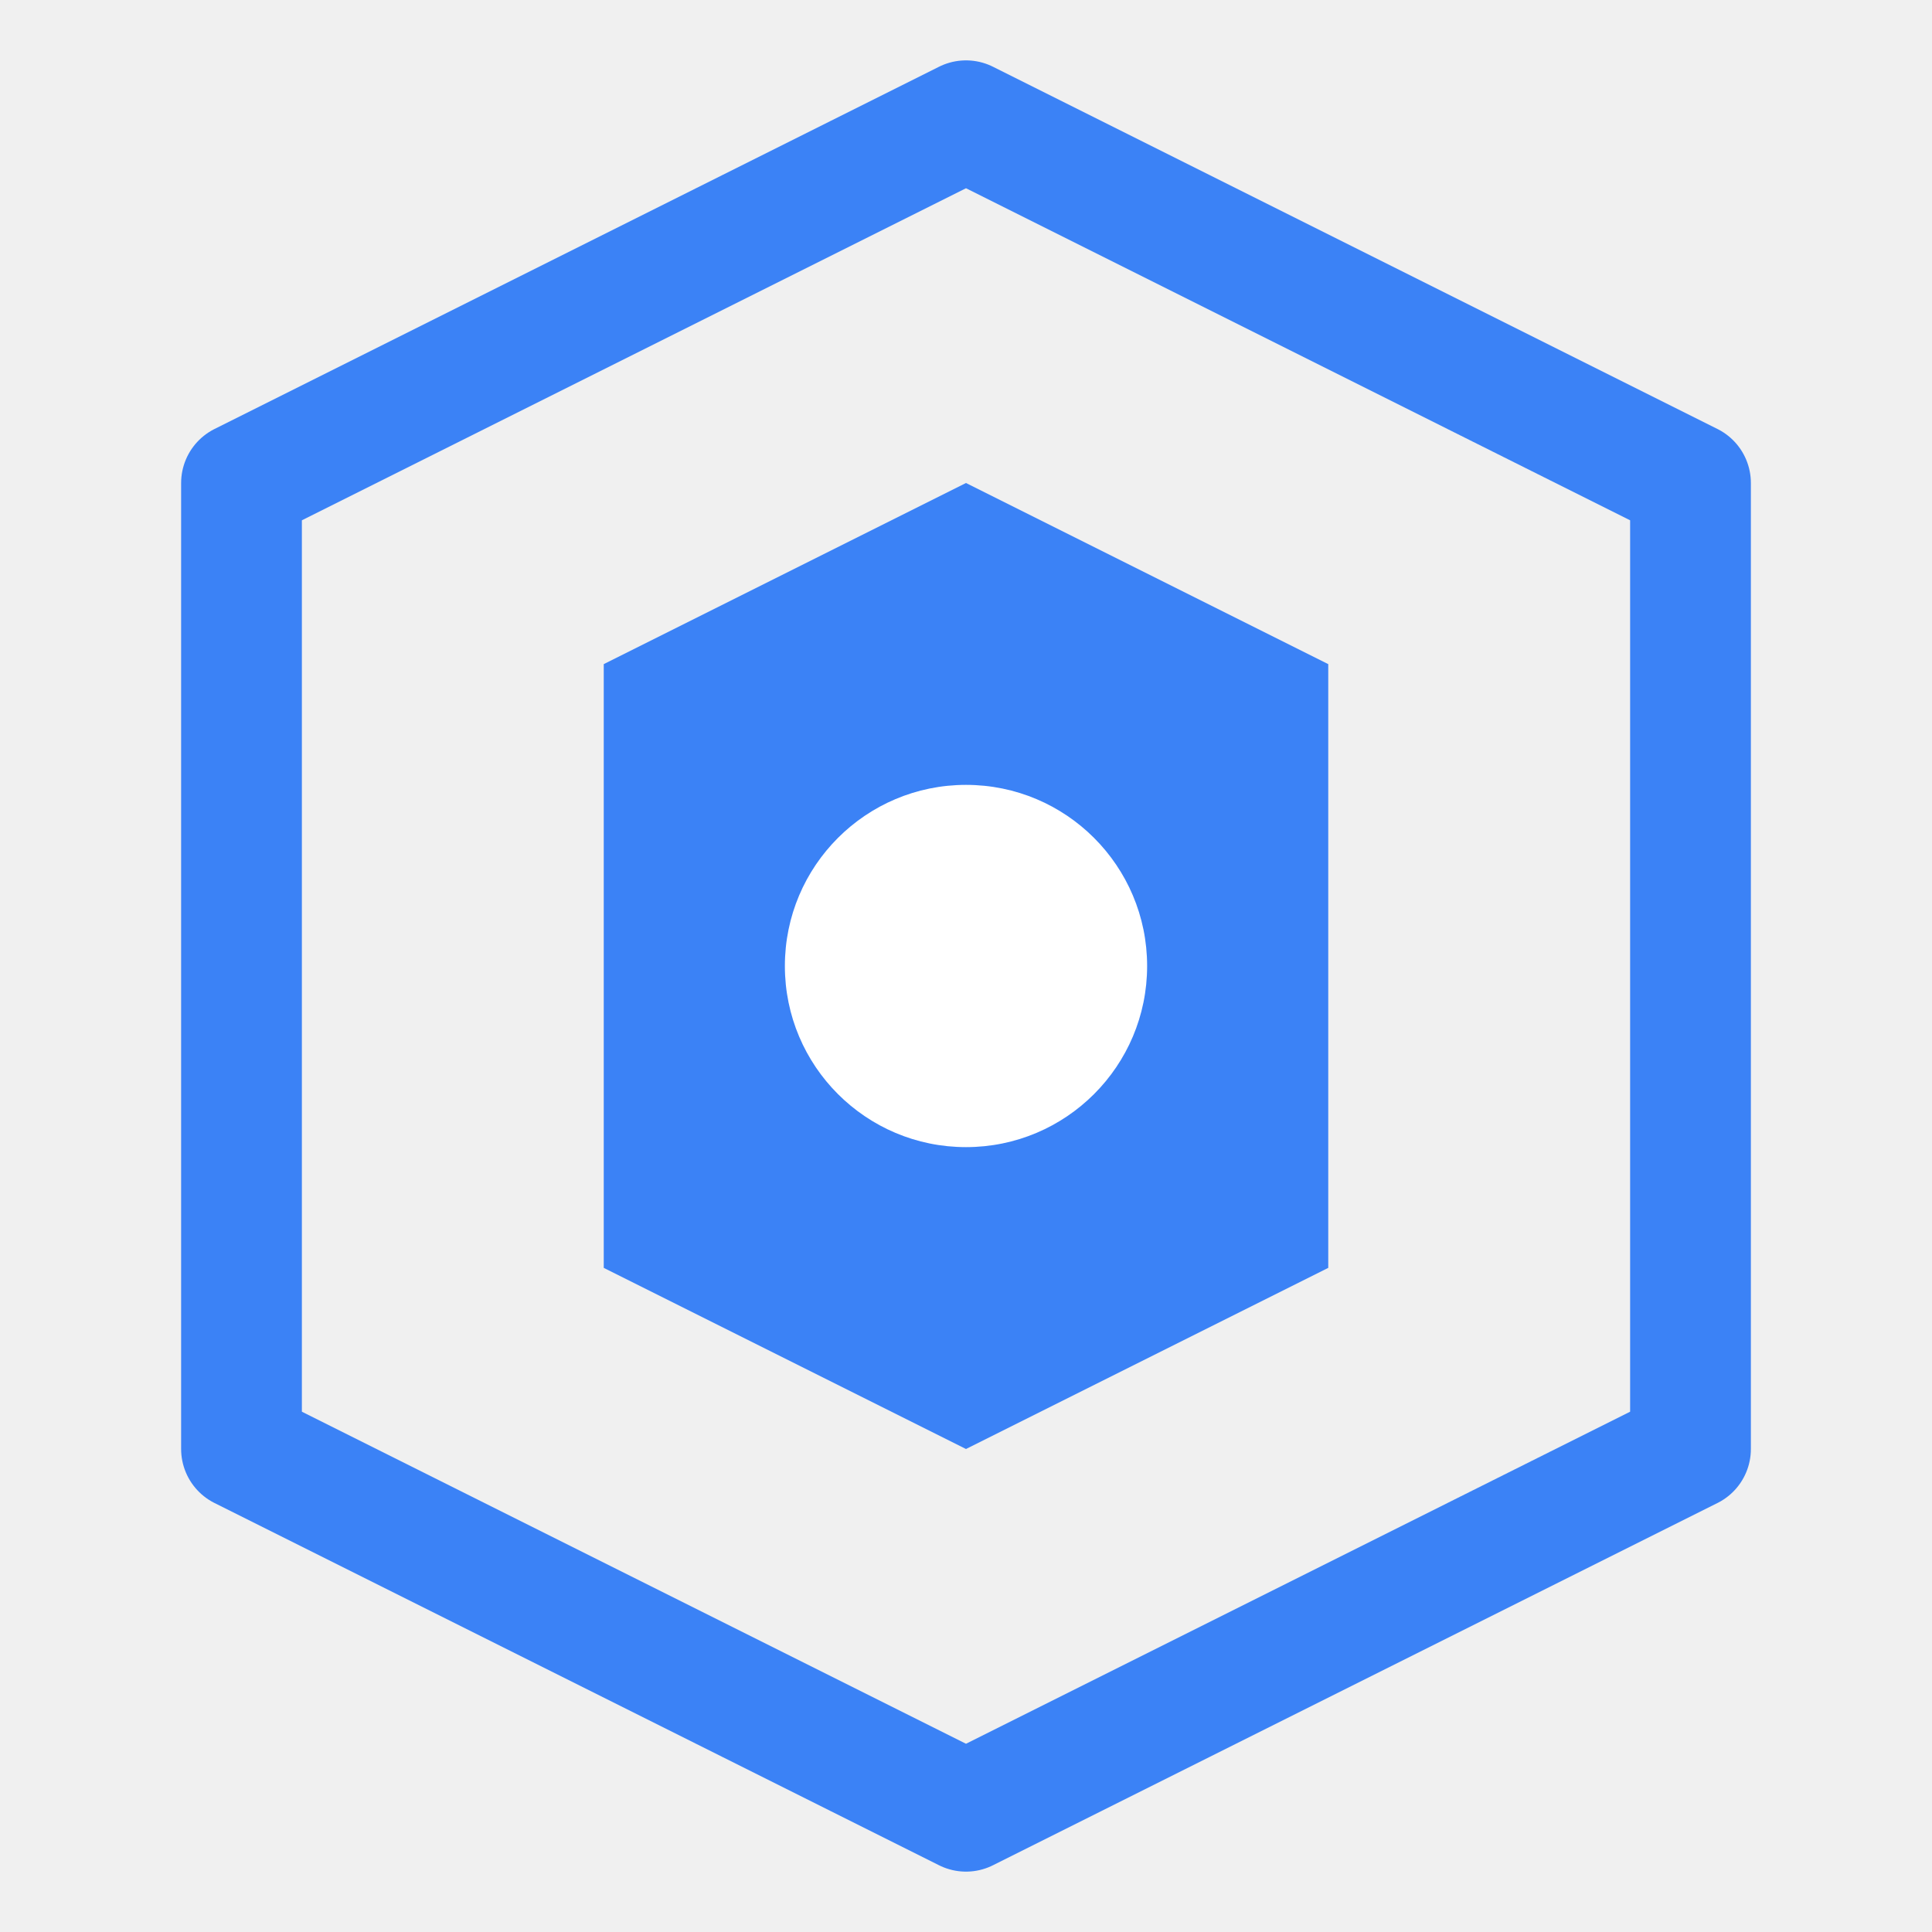
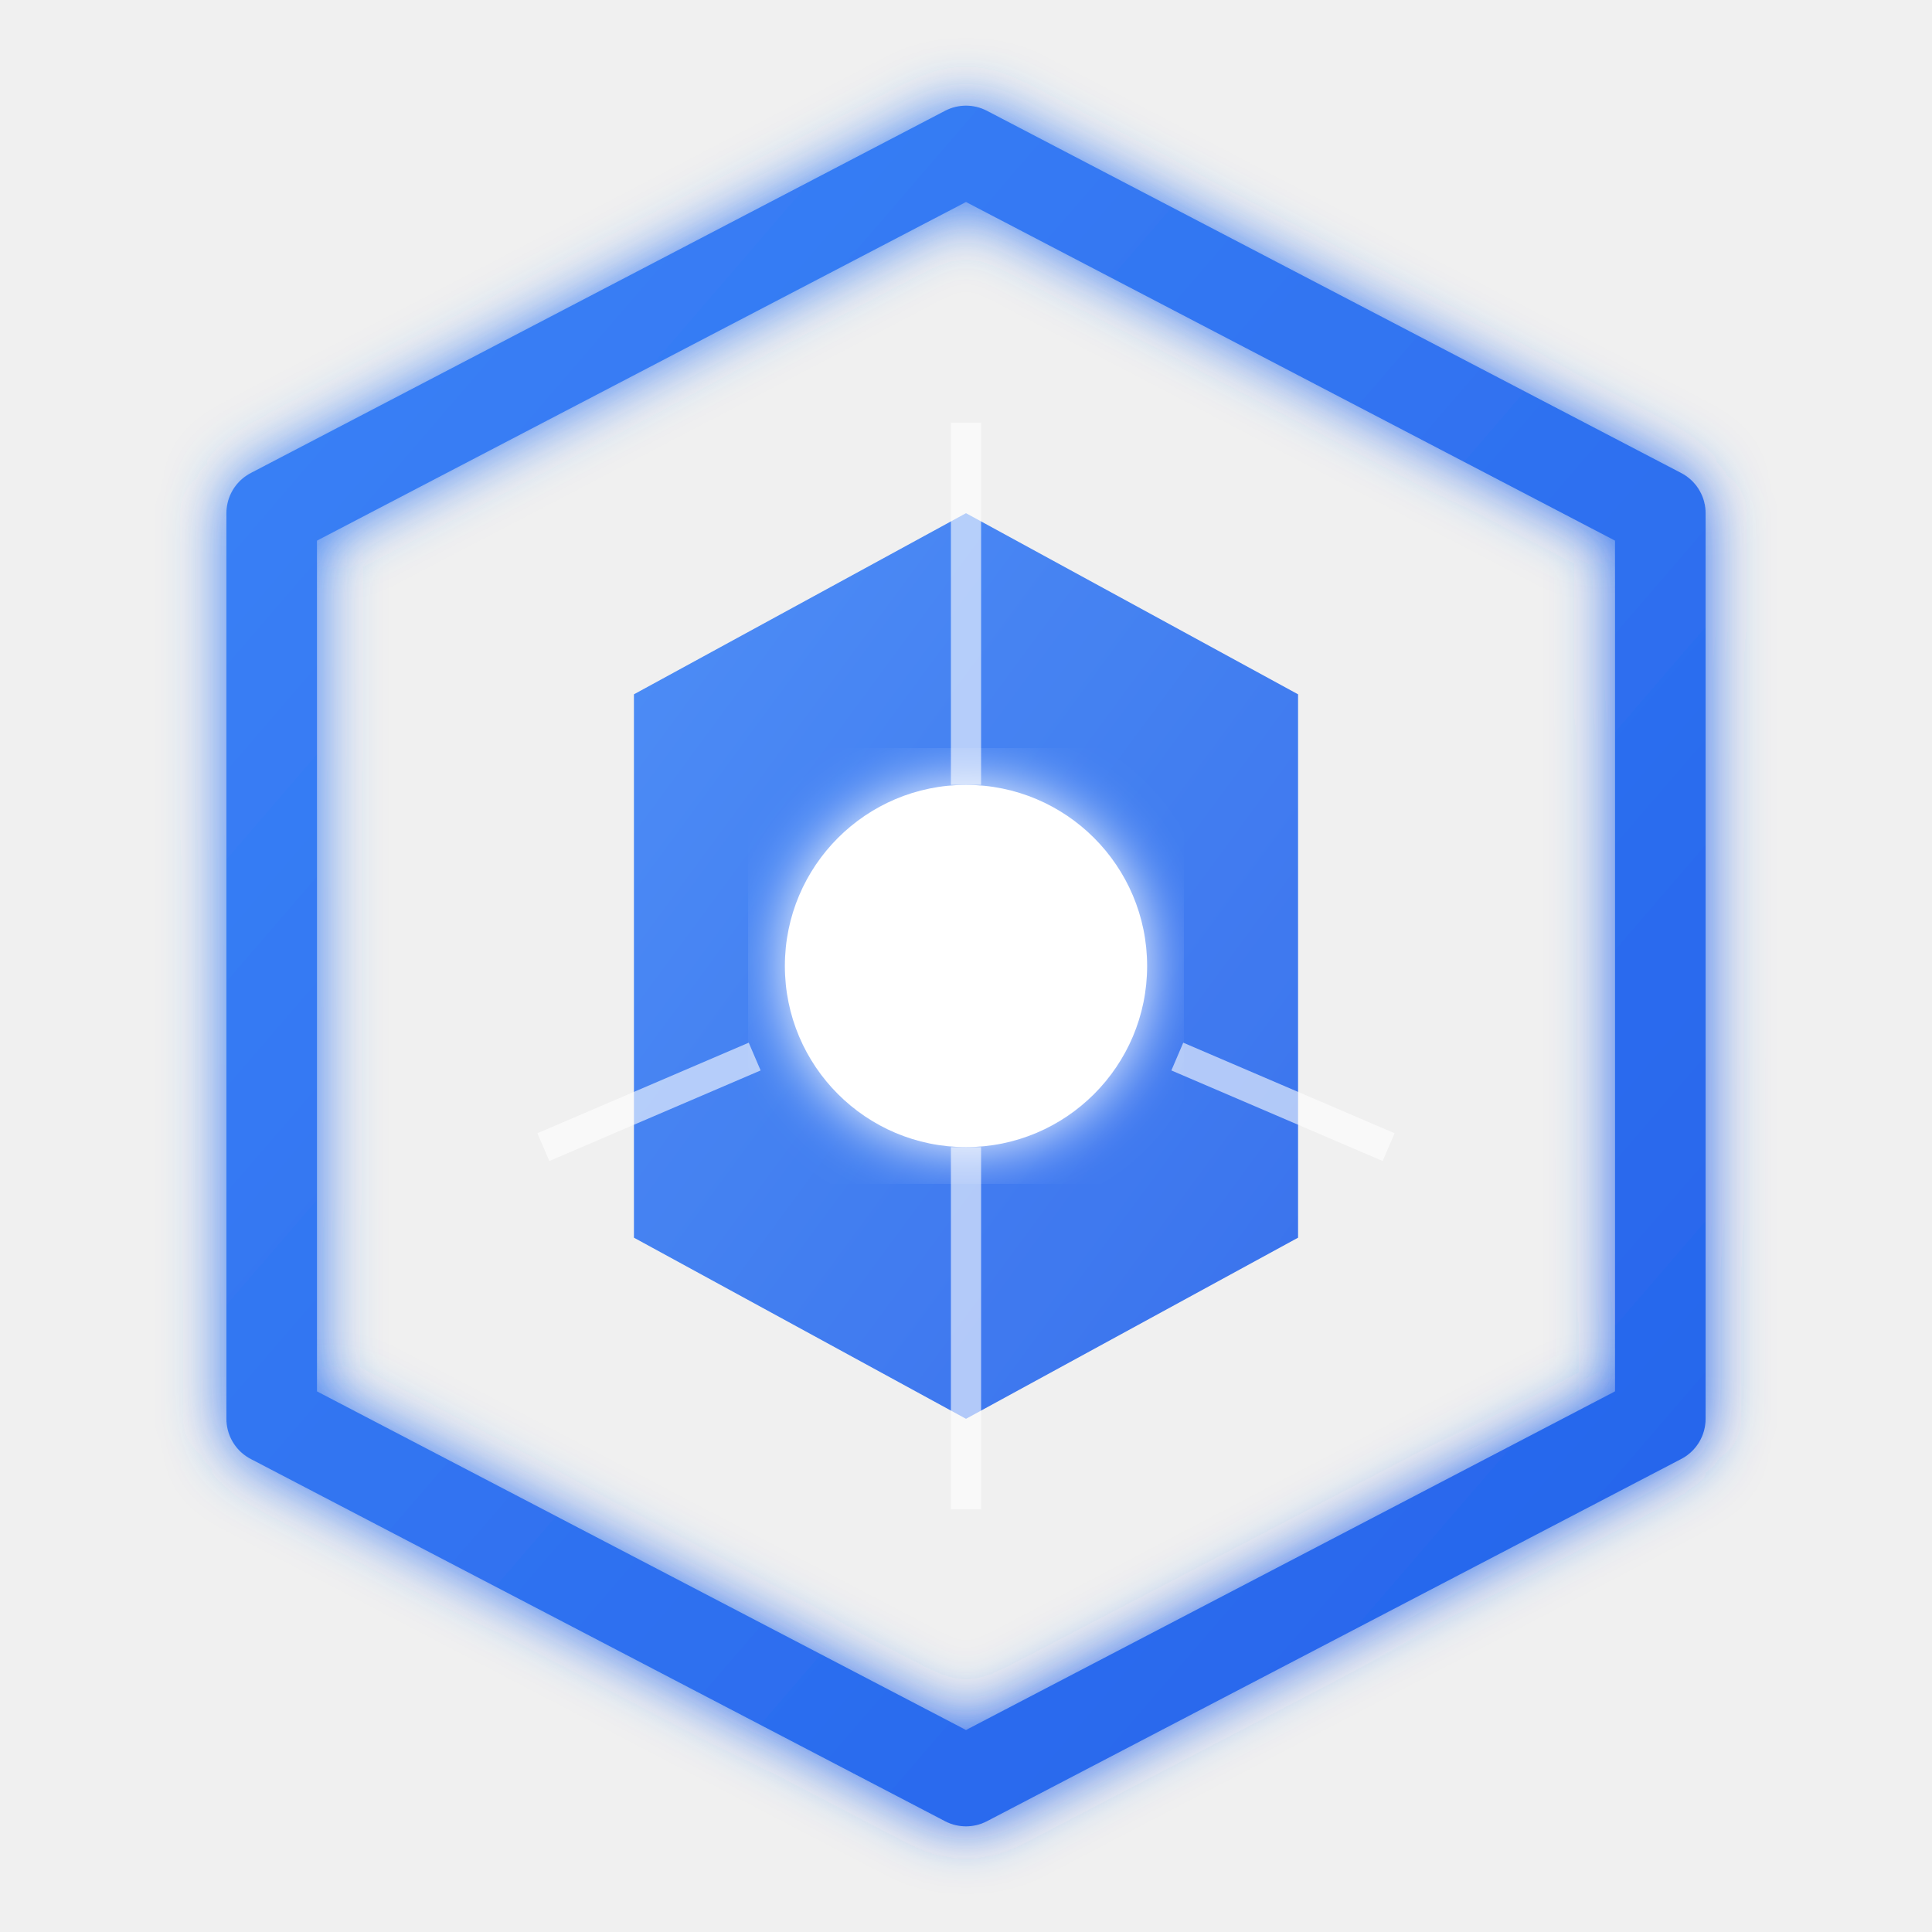
- <svg xmlns="http://www.w3.org/2000/svg" width="32" height="32" viewBox="0 0 32 32" fill="none">
-   <path d="M16 2L4 8V24L16 30L28 24V8L16 2Z" stroke="#3B82F6" stroke-width="2" stroke-linejoin="round" />
-   <path d="M16 8L10 11V21L16 24L22 21V11L16 8Z" fill="#3B82F6" />
-   <circle cx="16" cy="16" r="3" fill="white" />
+ <svg xmlns="http://www.w3.org/2000/svg" viewBox="0 0 32 32">
+   <defs>
+     <linearGradient id="grad1" x1="0%" y1="0%" x2="100%" y2="100%">
+       <stop offset="0%" style="stop-color:#3B82F6;stop-opacity:1" />
+       <stop offset="100%" style="stop-color:#2563EB;stop-opacity:1" />
+     </linearGradient>
+     <filter id="innerGlow">
+       <feGaussianBlur stdDeviation="0.5" result="blur" />
+       <feComposite in="SourceGraphic" in2="blur" operator="over" />
+     </filter>
+   </defs>
+   <path d="M16 2.5L4.5 8.5V23.5L16 29.5L27.5 23.5V8.5L16 2.5Z" stroke="url(#grad1)" stroke-width="1.5" stroke-linejoin="round" fill="none" style="filter:url(#innerGlow)" />
+   <path d="M16 8.5L10.5 11.5V20.5L16 23.5L21.5 20.5V11.5L16 8.5Z" fill="url(#grad1)" opacity="0.9" />
+   <circle cx="16" cy="16" r="3" fill="white" filter="url(#innerGlow)" />
+   <path d="M16 13L16 7" stroke="white" stroke-width="0.5" opacity="0.6" />
+   <path d="M16 25L16 19" stroke="white" stroke-width="0.5" opacity="0.6" />
+   <path d="M19.5 17.5L23 19" stroke="white" stroke-width="0.5" opacity="0.6" />
+   <path d="M12.5 17.5L9 19" stroke="white" stroke-width="0.5" opacity="0.6" />
</svg>
